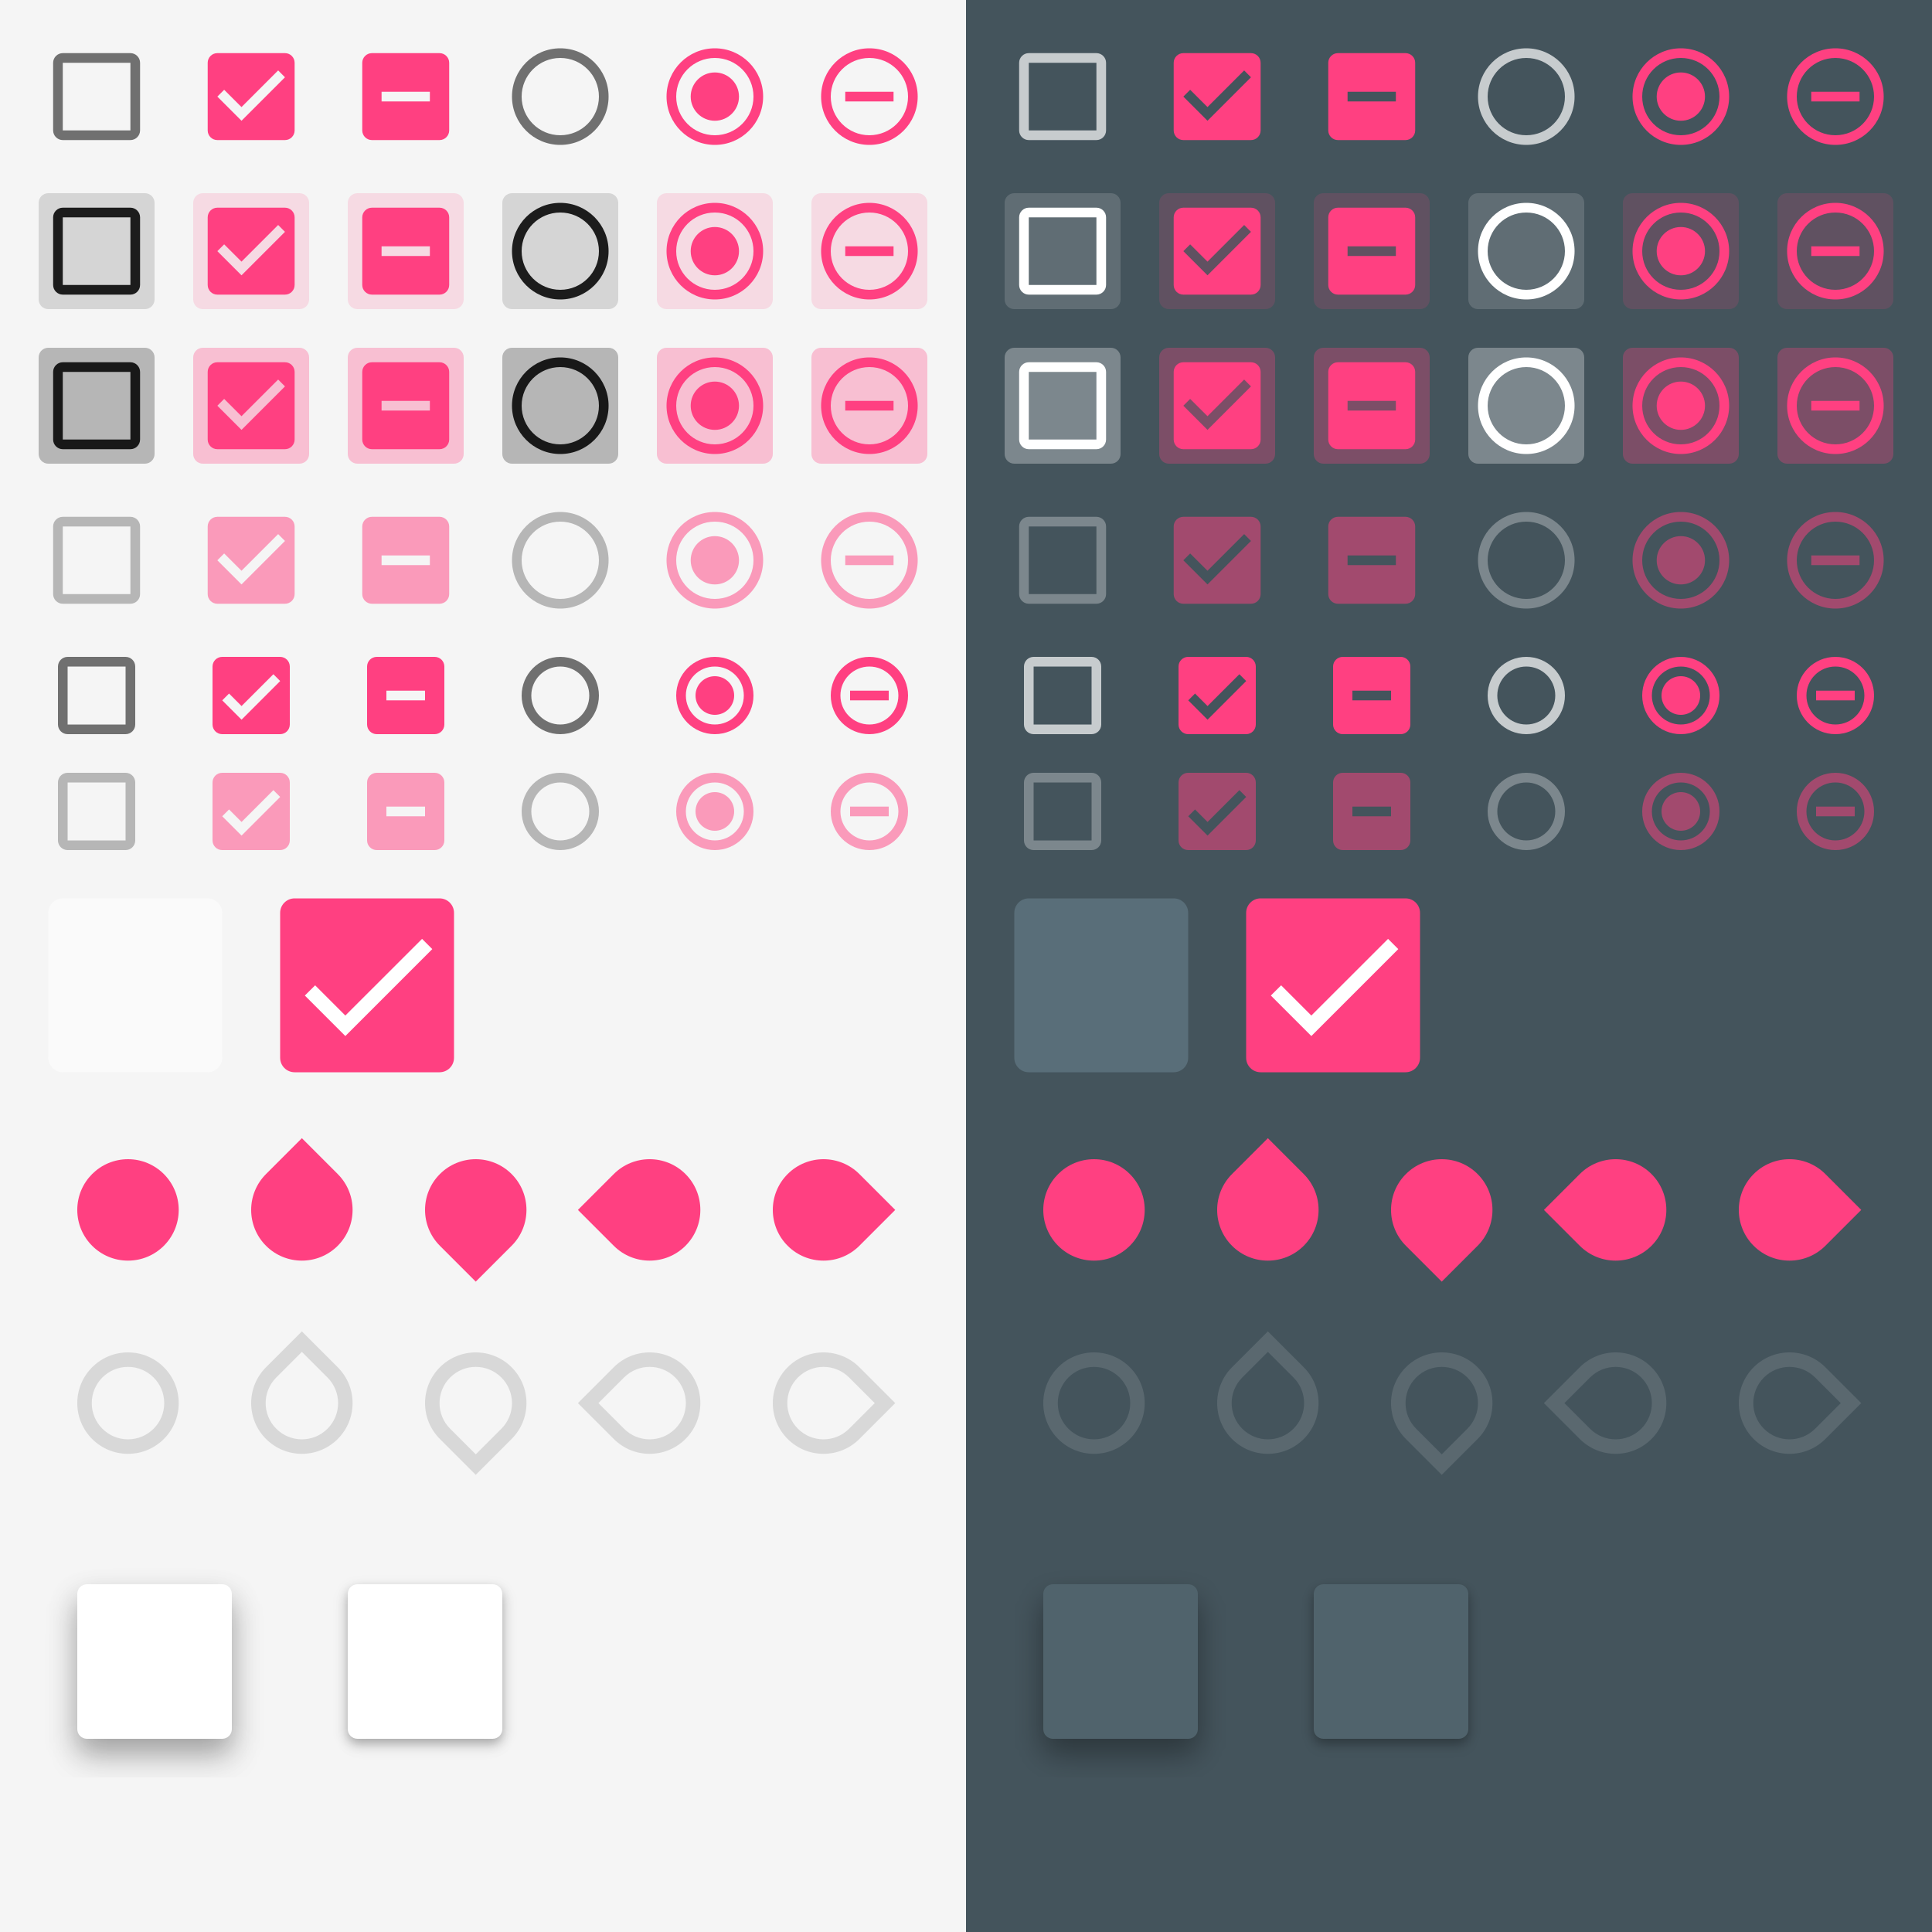
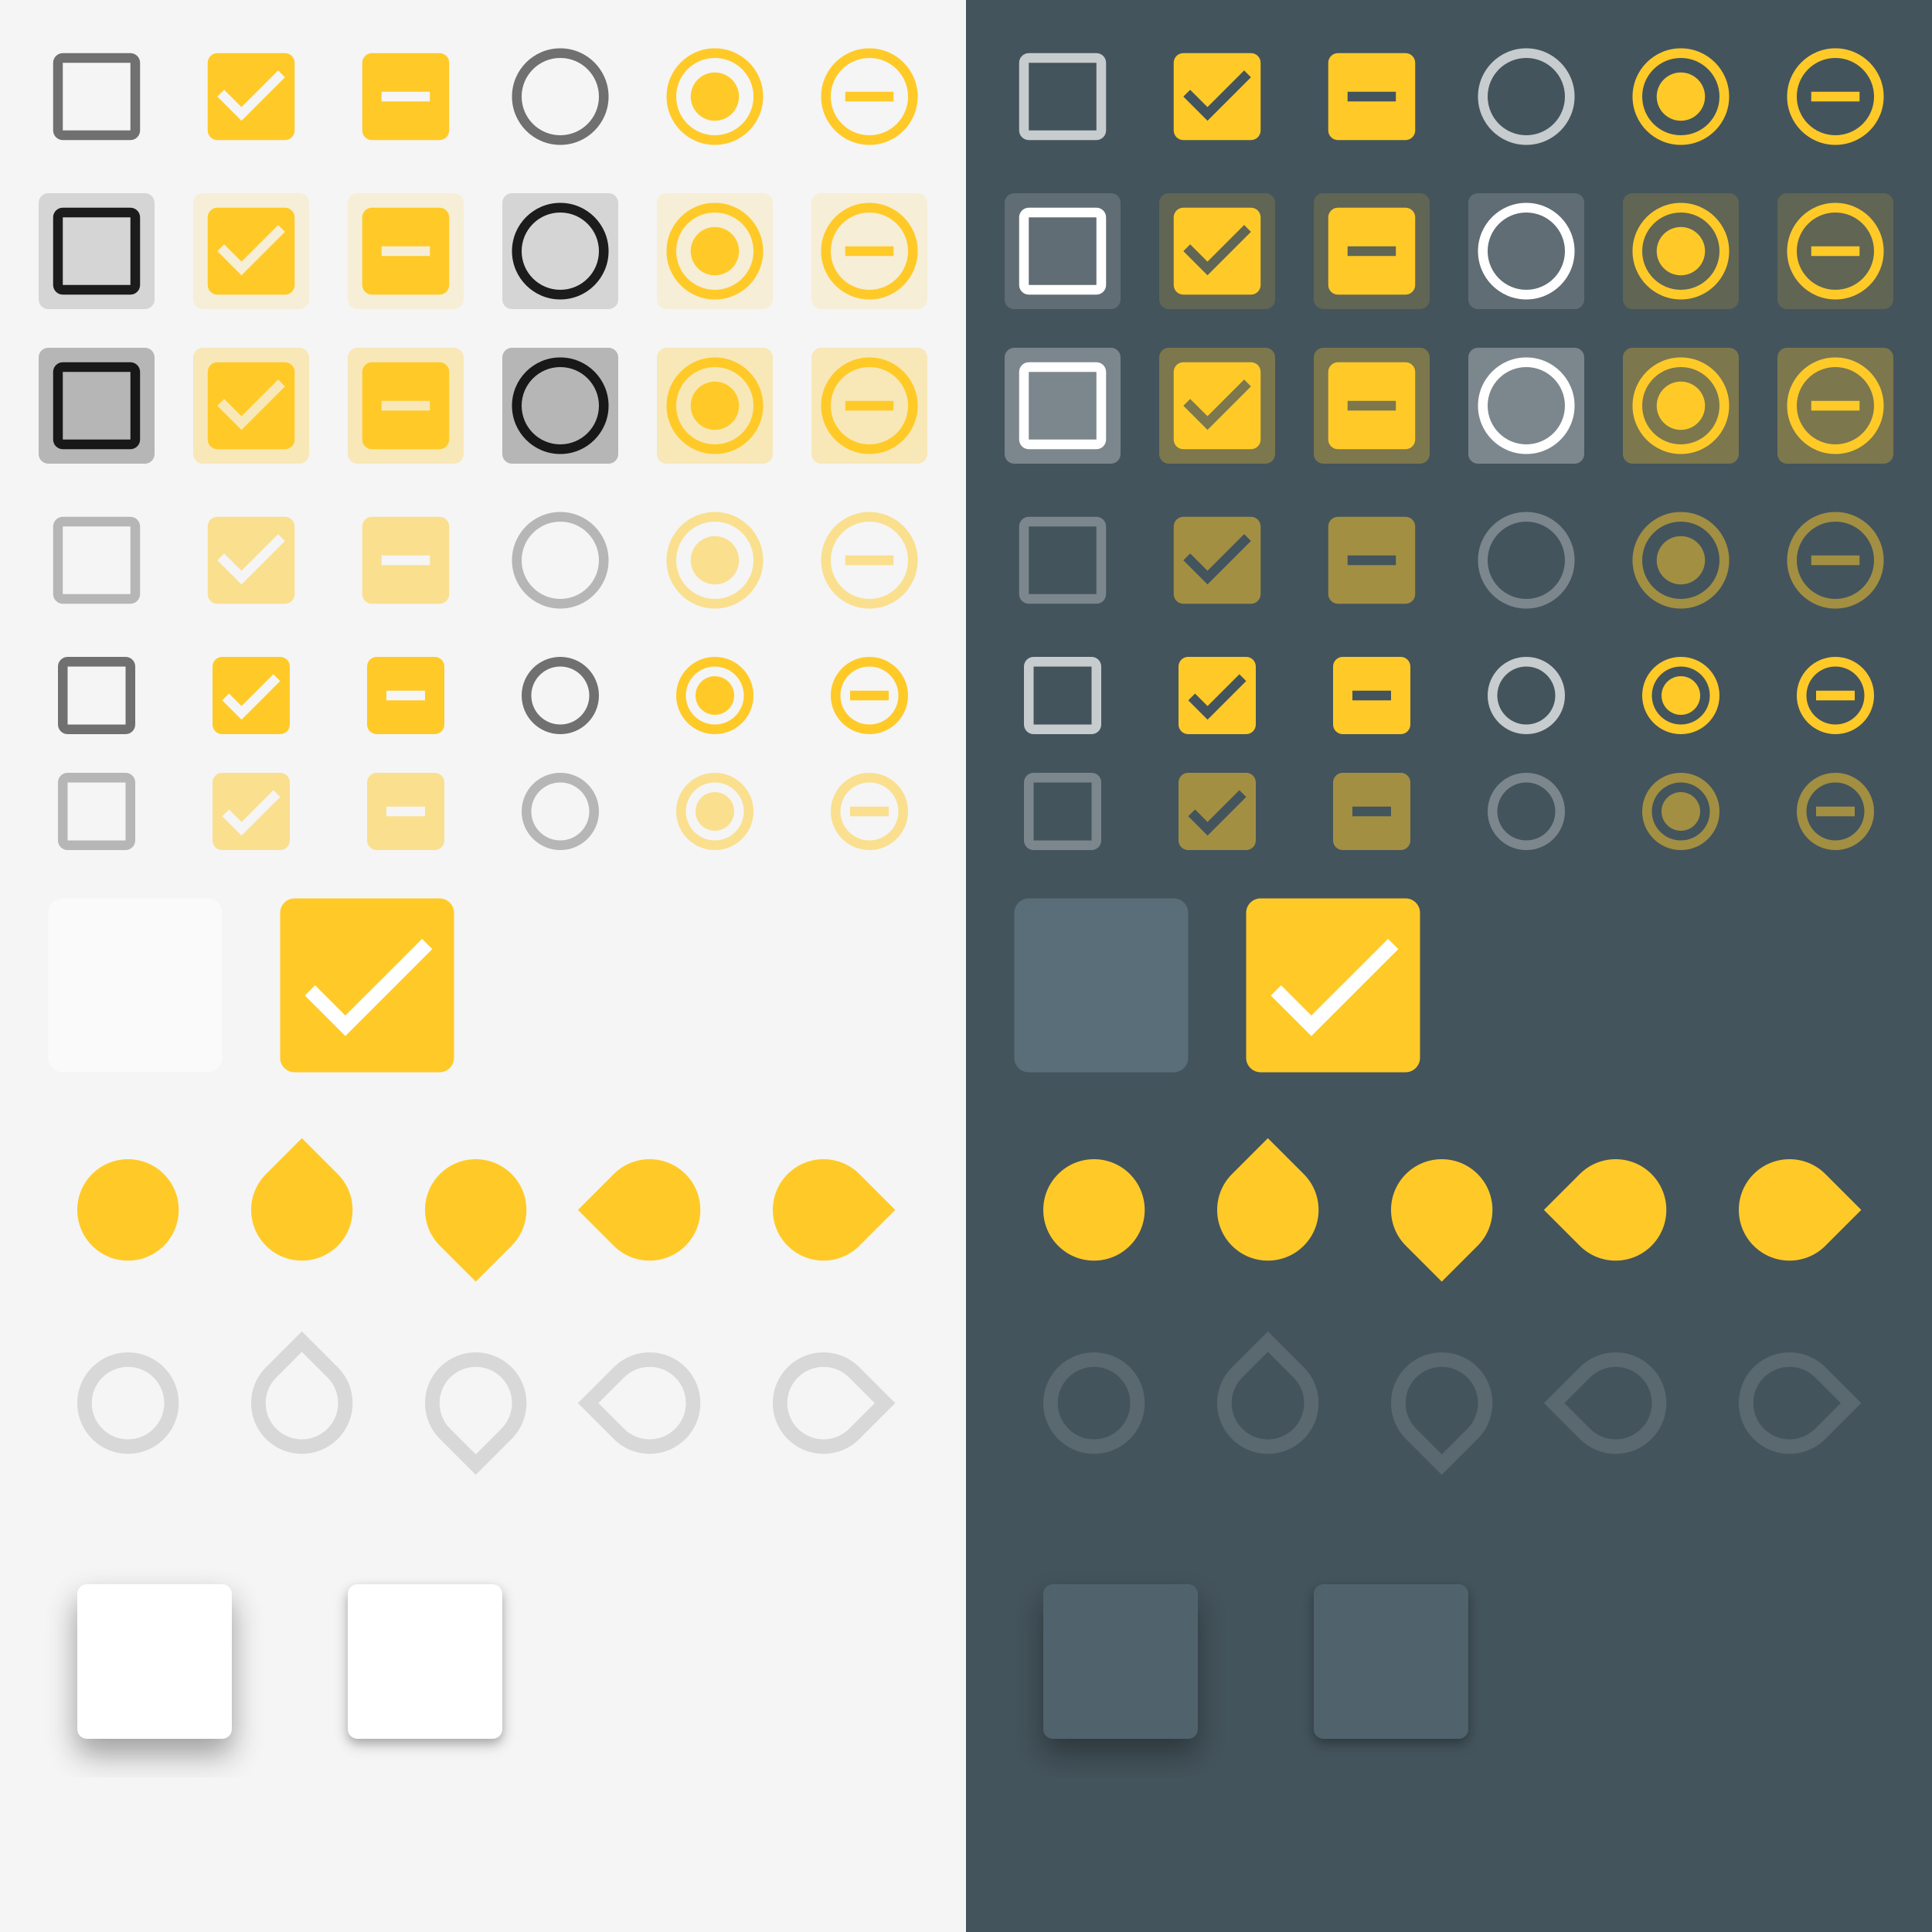
<svg xmlns="http://www.w3.org/2000/svg" xmlns:xlink="http://www.w3.org/1999/xlink" width="400" height="400" viewBox="0 0 400 400">
  <rect width="200" height="400" fill="url(#color-bg)" />
  <rect width="200" height="400" fill="url(#color-bg-dark)" x="200" />
  <defs>
    <filter id="1" color-interpolation-filters="sRGB" x="0" y="0" width="1" height="1">
      <feFlood flood-color="#000000" flood-opacity="0.12" result="flood" />
      <feComposite operator="in" in="flood" in2="SourceGraphic" result="composite1" />
      <feGaussianBlur stdDeviation="1.5" in="composite1" result="blur" />
      <feOffset dx="0" dy="1" result="offset" />
      <feComposite in="SourceGraphic" in2="offset" result="fbSourceGraphic" />
      <feFlood flood-color="#000000" flood-opacity="0.24" result="flood" />
      <feComposite operator="in" in="flood" in2="fbSourceGraphic" result="composite1" />
      <feGaussianBlur stdDeviation="1" in="composite1" result="blur" />
      <feOffset dx="0" dy="1" result="offset" />
      <feComposite in="fbSourceGraphic" in2="offset" result="composite2" />
    </filter>
    <filter id="2" color-interpolation-filters="sRGB" x="0" y="0" width="1" height="1">
      <feFlood flood-color="#000000" flood-opacity="0.16" result="flood" />
      <feComposite operator="in" in="flood" in2="SourceGraphic" result="composite1" />
      <feGaussianBlur stdDeviation="3" in="composite1" result="blur" />
      <feOffset dx="0" dy="3" result="offset" />
      <feComposite in="SourceGraphic" in2="offset" result="fbSourceGraphic" />
      <feFlood flood-color="#000000" flood-opacity="0.23" result="flood" />
      <feComposite operator="in" in="flood" in2="fbSourceGraphic" result="composite1" />
      <feGaussianBlur stdDeviation="3" in="composite1" result="blur" />
      <feOffset dx="0" dy="3" result="offset" />
      <feComposite in="fbSourceGraphic" in2="offset" result="composite2" />
    </filter>
    <path id="checkbox-unchecked-path" d="M19 5v14H5V5h14m0-2H5c-1.1 0-2 .9-2 2v14c0 1.1.9 2 2 2h14c1.1 0 2-.9 2-2V5c0-1.1-.9-2-2-2z" />
    <path id="checkbox-checked-path" d="M19 3H5c-1.11 0-2 .9-2 2v14c0 1.1.89 2 2 2h14c1.11 0 2-.9 2-2V5c0-1.1-.89-2-2-2zm-9 14l-5-5 1.41-1.41L10 14.17l7.59-7.59L19 8l-9 9z" />
    <path id="checkbox-mixed-path" d="M19 3H5c-1.1 0-2 .9-2 2v14c0 1.1.9 2 2 2h14c1.1 0 2-.9 2-2V5c0-1.1-.9-2-2-2zm-2 10H7v-2h10v2z" />
    <path id="radio-unchecked-path" d="M12 2C6.48 2 2 6.48 2 12s4.48 10 10 10 10-4.48 10-10S17.52 2 12 2zm0 18c-4.42 0-8-3.58-8-8s3.58-8 8-8 8 3.58 8 8-3.58 8-8 8z" />
    <path id="radio-checked-path" d="M12 7c-2.76 0-5 2.24-5 5s2.24 5 5 5 5-2.24 5-5-2.24-5-5-5zm0-5C6.48 2 2 6.48 2 12s4.48 10 10 10 10-4.48 10-10S17.52 2 12 2zm0 18c-4.42 0-8-3.58-8-8s3.58-8 8-8 8 3.58 8 8-3.58 8-8 8z" />
    <path id="radio-mixed-path" d="m12 2c-5.52 0-10 4.48-10 10s4.48 10 10 10 10-4.48 10-10-4.48-10-10-10zm0 2c4.42 0 8 3.58 8 8s-3.58 8-8 8-8-3.58-8-8 3.58-8 8-8zm-5 7v2h10v-2h-10z" />
    <path id="menu-checkbox-unchecked-path" d="m2 0a2 2 0 0 0 -2 2v12a2 2 0 0 0 2 2h12a2 2 0 0 0 2 -2v-12a2 2 0 0 0 -2 -2h-12zm0 2h12v12h-12v-12z" />
    <path id="menu-checkbox-checked-path" d="m2 0a2 2 0 0 0 -2 2v12a2 2 0 0 0 2 2h12a2 2 0 0 0 2 -2v-12a2 2 0 0 0 -2 -2h-12zm10.6 3.59l1.41 1.41-8 8-4-4 1.41-1.41 2.59 2.59 6.59-6.59z" />
    <path id="menu-checkbox-mixed-path" d="m2 0a2 2 0 0 0 -2 2v12a2 2 0 0 0 2 2h12a2 2 0 0 0 2 -2v-12a2 2 0 0 0 -2 -2h-12zm2 7h8v2h-8v-2z" />
    <path id="menu-radio-unchecked-path" d="m8 0a8 8 0 0 0 -8 8 8 8 0 0 0 8 8 8 8 0 0 0 8 -8 8 8 0 0 0 -8 -8zm0 2a6 6 0 0 1 6 6 6 6 0 0 1 -6 6 6 6 0 0 1 -6 -6 6 6 0 0 1 6 -6z" />
    <path id="menu-radio-checked-path" d="m8 0a8 8 0 0 0 -8 8 8 8 0 0 0 8 8 8 8 0 0 0 8 -8 8 8 0 0 0 -8 -8zm0 2a6 6 0 0 1 6 6 6 6 0 0 1 -6 6 6 6 0 0 1 -6 -6 6 6 0 0 1 6 -6zm0 2a4 4 0 0 0 -4 4 4 4 0 0 0 4 4 4 4 0 0 0 4 -4 4 4 0 0 0 -4 -4z" />
    <path id="menu-radio-mixed-path" d="m8 0a8 8 0 0 0 -8 8 8 8 0 0 0 8 8 8 8 0 0 0 8 -8 8 8 0 0 0 -8 -8zm0 2a6 6 0 0 1 6 6 6 6 0 0 1 -6 6 6 6 0 0 1 -6 -6 6 6 0 0 1 6 -6zm-4 5v2h8v-2h-8z" />
    <rect id="button-fill" width="24" height="24" rx="2" ry="2" />
    <path id="check-path" d="M9 16.17L4.83 12l-1.42 1.41L9 19 21 7l-1.41-1.41z" />
    <path id="slider-fill" d="M 21,10.5 A 10.5,10.5 0 0 1 10.5,21 10.5,10.5 0 0 1 0,10.5 10.5,10.5 0 0 1 10.5,0 10.5,10.5 0 0 1 21,10.5 Z" />
    <path id="slider-stroke" d="m10.5 0a10.5 10.5 0 0 0 -10.5 10.5 10.5 10.5 0 0 0 10.5 10.5 10.5 10.5 0 0 0 10.5 -10.5 10.5 10.5 0 0 0 -10.5 -10.5zm0 3a7.5 7.5 0 0 1 7.5 7.5 7.5 7.5 0 0 1 -7.5 7.5 7.5 7.5 0 0 1 -7.5 -7.5 7.5 7.5 0 0 1 7.5 -7.5z" />
    <path id="marks-slider-fill" d="m10.5 0a10.5 10.5 0 0 0 -10.5 10.5 10.5 10.5 0 0 0 10.5 10.5h10.5v-10.5a10.5 10.5 0 0 0 -10.5 -10.5z" />
    <path id="marks-slider-stroke" d="m10.5 0a10.5 10.5 0 0 0 -10.5 10.5 10.5 10.5 0 0 0 10.5 10.5h10.5v-10.5a10.5 10.5 0 0 0 -10.5 -10.5zm0 3a7.5 7.5 0 0 1 7.5 7.5v7.5h-7.5a7.5 7.5 0 0 1 -7.5 -7.5 7.5 7.5 0 0 1 7.5 -7.5z" />
    <rect id="box-fill" width="32" height="32" rx="2" ry="2" />
    <rect id="16x16" width="16" height="16" opacity="0" />
    <rect id="21x21" width="21" height="21" opacity="0" />
    <rect id="21x26" width="21" height="26" opacity="0" />
    <rect id="40x40" width="40" height="40" opacity="0" />
    <rect id="48x48" width="48" height="48" opacity="0" />
    <linearGradient id="color-dark">
      <stop stop-color="#000000" stop-opacity="0.87" />
    </linearGradient>
    <linearGradient id="color-light">
      <stop stop-color="#FFFFFF" />
    </linearGradient>
    <linearGradient id="color-dark-secondary">
      <stop stop-color="#000000" stop-opacity="0.54" />
    </linearGradient>
    <linearGradient id="color-light-secondary">
      <stop stop-color="#FFFFFF" stop-opacity="0.7" />
    </linearGradient>
    <linearGradient id="color-dark-secondary-disabled">
      <stop stop-color="#000000" stop-opacity="0.26" />
    </linearGradient>
    <linearGradient id="color-light-secondary-disabled">
      <stop stop-color="#FFFFFF" stop-opacity="0.3" />
    </linearGradient>
    <linearGradient id="color-dark-trough-disabled">
      <stop stop-color="#000000" stop-opacity="0.12" />
    </linearGradient>
    <linearGradient id="color-light-trough-disabled">
      <stop stop-color="#FFFFFF" stop-opacity="0.12" />
    </linearGradient>
    <linearGradient id="color-accent">
-       <stop stop-color="#FF4081" />
+       <stop stop-color="#FFCA28" />
    </linearGradient>
    <linearGradient id="color-accent-disabled">
-       <stop stop-color="#FF4081" stop-opacity="0.5" />
+       <stop stop-color="#FFCA28" stop-opacity="0.5" />
    </linearGradient>
    <linearGradient id="color-bg">
      <stop stop-color="#F5F5F5" />
    </linearGradient>
    <linearGradient id="color-bg-dark">
      <stop stop-color="#44545c" />
    </linearGradient>
    <linearGradient id="color-bg-lighter">
      <stop stop-color="#FAFAFA" />
    </linearGradient>
    <linearGradient id="color-bg-lighter-dark">
      <stop stop-color="#596e79" />
    </linearGradient>
    <linearGradient id="color-base">
      <stop stop-color="#FFFFFF" />
    </linearGradient>
    <linearGradient id="color-base-dark">
      <stop stop-color="#50636c" />
    </linearGradient>
    <g id="base-checkbox-unchecked">
      <use xlink:href="#button-fill" opacity="0" />
      <use xlink:href="#checkbox-unchecked-path" />
    </g>
    <g id="base-checkbox-unchecked-hover">
      <use xlink:href="#button-fill" opacity="0.15" />
      <use xlink:href="#checkbox-unchecked-path" />
    </g>
    <g id="base-checkbox-unchecked-active">
      <use xlink:href="#button-fill" opacity="0.3" />
      <use xlink:href="#checkbox-unchecked-path" />
    </g>
    <g id="base-checkbox-checked">
      <use xlink:href="#button-fill" opacity="0" />
      <use xlink:href="#checkbox-checked-path" />
    </g>
    <g id="base-checkbox-checked-hover">
      <use xlink:href="#button-fill" opacity="0.15" />
      <use xlink:href="#checkbox-checked-path" />
    </g>
    <g id="base-checkbox-checked-active">
      <use xlink:href="#button-fill" opacity="0.3" />
      <use xlink:href="#checkbox-checked-path" />
    </g>
    <g id="base-checkbox-mixed">
      <use xlink:href="#button-fill" opacity="0" />
      <use xlink:href="#checkbox-mixed-path" />
    </g>
    <g id="base-checkbox-mixed-hover">
      <use xlink:href="#button-fill" opacity="0.15" />
      <use xlink:href="#checkbox-mixed-path" />
    </g>
    <g id="base-checkbox-mixed-active">
      <use xlink:href="#button-fill" opacity="0.3" />
      <use xlink:href="#checkbox-mixed-path" />
    </g>
    <g id="base-radio-unchecked">
      <use xlink:href="#button-fill" opacity="0" />
      <use xlink:href="#radio-unchecked-path" />
    </g>
    <g id="base-radio-unchecked-hover">
      <use xlink:href="#button-fill" opacity="0.15" />
      <use xlink:href="#radio-unchecked-path" />
    </g>
    <g id="base-radio-unchecked-active">
      <use xlink:href="#button-fill" opacity="0.3" />
      <use xlink:href="#radio-unchecked-path" />
    </g>
    <g id="base-radio-checked">
      <use xlink:href="#button-fill" opacity="0" />
      <use xlink:href="#radio-checked-path" />
    </g>
    <g id="base-radio-checked-hover">
      <use xlink:href="#button-fill" opacity="0.15" />
      <use xlink:href="#radio-checked-path" />
    </g>
    <g id="base-radio-checked-active">
      <use xlink:href="#button-fill" opacity="0.3" />
      <use xlink:href="#radio-checked-path" />
    </g>
    <g id="base-radio-mixed">
      <use xlink:href="#button-fill" opacity="0" />
      <use xlink:href="#radio-mixed-path" />
    </g>
    <g id="base-radio-mixed-hover">
      <use xlink:href="#button-fill" opacity="0.15" />
      <use xlink:href="#radio-mixed-path" />
    </g>
    <g id="base-radio-mixed-active">
      <use xlink:href="#button-fill" opacity="0.3" />
      <use xlink:href="#radio-mixed-path" />
    </g>
    <g id="base-menu-checkbox-unchecked">
      <use xlink:href="#16x16" />
      <use xlink:href="#menu-checkbox-unchecked-path" />
    </g>
    <g id="base-menu-checkbox-checked">
      <use xlink:href="#16x16" />
      <use xlink:href="#menu-checkbox-checked-path" />
    </g>
    <g id="base-menu-checkbox-mixed">
      <use xlink:href="#16x16" />
      <use xlink:href="#menu-checkbox-mixed-path" />
    </g>
    <g id="base-menu-radio-unchecked">
      <use xlink:href="#16x16" />
      <use xlink:href="#menu-radio-unchecked-path" />
    </g>
    <g id="base-menu-radio-checked">
      <use xlink:href="#16x16" />
      <use xlink:href="#menu-radio-checked-path" />
    </g>
    <g id="base-menu-radio-mixed">
      <use xlink:href="#16x16" />
      <use xlink:href="#menu-radio-mixed-path" />
    </g>
    <g id="base-selectionmode-checkbox-unchecked">
      <use xlink:href="#40x40" />
      <use xlink:href="#button-fill" transform="matrix(1.5 0 0 1.5 2 2)" />
    </g>
    <g id="base-selectionmode-checkbox-checked">
      <use xlink:href="#40x40" />
      <use xlink:href="#button-fill" transform="matrix(1.5 0 0 1.5 2 2)" fill="url(#color-accent)" />
      <use xlink:href="#check-path" transform="matrix(1.5 0 0 1.5 2 2)" fill="url(#color-light)" />
    </g>
    <g id="base-scale-slider">
      <use xlink:href="#21x21" />
      <use xlink:href="#slider-fill" fill="url(#color-accent)" />
    </g>
    <g id="base-scale-slider-disabled">
      <use xlink:href="#21x21" />
      <use xlink:href="#slider-fill" fill="url(#color-bg)" />
      <use xlink:href="#slider-stroke" fill="url(#color-dark-trough-disabled)" />
    </g>
    <g id="base-scale-slider-disabled-dark">
      <use xlink:href="#21x21" />
      <use xlink:href="#slider-fill" fill="url(#color-bg-dark)" />
      <use xlink:href="#slider-stroke" fill="url(#color-light-trough-disabled)" />
    </g>
    <g id="base-scale-horz-marks-after-slider">
      <use xlink:href="#21x26" />
      <use xlink:href="#marks-slider-fill" transform="rotate(45 10.5 10.5)" fill="url(#color-accent)" />
    </g>
    <use xlink:href="#base-scale-horz-marks-after-slider" id="base-scale-vert-marks-before-slider" transform="rotate(90 10.5 10.5)" />
    <use xlink:href="#base-scale-horz-marks-after-slider" id="base-scale-horz-marks-before-slider" transform="rotate(180 10.5 10.5)" />
    <use xlink:href="#base-scale-horz-marks-after-slider" id="base-scale-vert-marks-after-slider" transform="rotate(270 10.5 10.5)" />
    <g id="base-scale-horz-marks-after-slider-disabled">
      <use xlink:href="#21x26" />
      <use xlink:href="#marks-slider-fill" transform="rotate(45 10.5 10.5)" fill="url(#color-bg)" />
      <use xlink:href="#marks-slider-stroke" transform="rotate(45 10.5 10.5)" fill="url(#color-dark-trough-disabled)" />
    </g>
    <use xlink:href="#base-scale-horz-marks-after-slider-disabled" id="base-scale-vert-marks-before-slider-disabled" transform="rotate(90 10.5 10.5)" />
    <use xlink:href="#base-scale-horz-marks-after-slider-disabled" id="base-scale-horz-marks-before-slider-disabled" transform="rotate(180 10.5 10.5)" />
    <use xlink:href="#base-scale-horz-marks-after-slider-disabled" id="base-scale-vert-marks-after-slider-disabled" transform="rotate(270 10.5 10.5)" />
    <g id="base-scale-horz-marks-after-slider-disabled-dark">
      <use xlink:href="#21x26" />
      <use xlink:href="#marks-slider-fill" transform="rotate(45 10.5 10.5)" fill="url(#color-bg-dark)" />
      <use xlink:href="#marks-slider-stroke" transform="rotate(45 10.5 10.5)" fill="url(#color-light-trough-disabled)" />
    </g>
    <use xlink:href="#base-scale-horz-marks-after-slider-disabled-dark" id="base-scale-vert-marks-before-slider-disabled-dark" transform="rotate(90 10.5 10.5)" />
    <use xlink:href="#base-scale-horz-marks-after-slider-disabled-dark" id="base-scale-horz-marks-before-slider-disabled-dark" transform="rotate(180 10.5 10.5)" />
    <use xlink:href="#base-scale-horz-marks-after-slider-disabled-dark" id="base-scale-vert-marks-after-slider-disabled-dark" transform="rotate(270 10.5 10.5)" />
    <g id="base-box">
      <use xlink:href="#48x48" />
      <use xlink:href="#box-fill" x="8" y="8" />
    </g>
  </defs>
  <use x="8" y="8" xlink:href="#base-checkbox-unchecked" fill="url(#color-dark-secondary)" id="checkbox-unchecked" />
  <use x="8" y="40" xlink:href="#base-checkbox-unchecked-hover" fill="url(#color-dark)" id="checkbox-unchecked-hover" />
  <use x="8" y="72" xlink:href="#base-checkbox-unchecked-active" fill="url(#color-dark)" id="checkbox-unchecked-active" />
  <use x="8" y="104" xlink:href="#base-checkbox-unchecked" fill="url(#color-dark-secondary-disabled)" id="checkbox-unchecked-disabled" />
  <use x="40" y="8" xlink:href="#base-checkbox-checked" fill="url(#color-accent)" id="checkbox-checked" />
  <use x="40" y="40" xlink:href="#base-checkbox-checked-hover" fill="url(#color-accent)" id="checkbox-checked-hover" />
  <use x="40" y="72" xlink:href="#base-checkbox-checked-active" fill="url(#color-accent)" id="checkbox-checked-active" />
  <use x="40" y="104" xlink:href="#base-checkbox-checked" fill="url(#color-accent-disabled)" id="checkbox-checked-disabled" />
  <use x="72" y="8" xlink:href="#base-checkbox-mixed" fill="url(#color-accent)" id="checkbox-mixed" />
  <use x="72" y="40" xlink:href="#base-checkbox-mixed-hover" fill="url(#color-accent)" id="checkbox-mixed-hover" />
  <use x="72" y="72" xlink:href="#base-checkbox-mixed-active" fill="url(#color-accent)" id="checkbox-mixed-active" />
  <use x="72" y="104" xlink:href="#base-checkbox-mixed" fill="url(#color-accent-disabled)" id="checkbox-mixed-disabled" />
  <use x="104" y="8" xlink:href="#base-radio-unchecked" fill="url(#color-dark-secondary)" id="radio-unchecked" />
  <use x="104" y="40" xlink:href="#base-radio-unchecked-hover" fill="url(#color-dark)" id="radio-unchecked-hover" />
  <use x="104" y="72" xlink:href="#base-radio-unchecked-active" fill="url(#color-dark)" id="radio-unchecked-active" />
  <use x="104" y="104" xlink:href="#base-radio-unchecked" fill="url(#color-dark-secondary-disabled)" id="radio-unchecked-disabled" />
  <use x="136" y="8" xlink:href="#base-radio-checked" fill="url(#color-accent)" id="radio-checked" />
  <use x="136" y="40" xlink:href="#base-radio-checked-hover" fill="url(#color-accent)" id="radio-checked-hover" />
  <use x="136" y="72" xlink:href="#base-radio-checked-active" fill="url(#color-accent)" id="radio-checked-active" />
  <use x="136" y="104" xlink:href="#base-radio-checked" fill="url(#color-accent-disabled)" id="radio-checked-disabled" />
  <use x="168" y="8" xlink:href="#base-radio-mixed" fill="url(#color-accent)" id="radio-mixed" />
  <use x="168" y="40" xlink:href="#base-radio-mixed-hover" fill="url(#color-accent)" id="radio-mixed-hover" />
  <use x="168" y="72" xlink:href="#base-radio-mixed-active" fill="url(#color-accent)" id="radio-mixed-active" />
  <use x="168" y="104" xlink:href="#base-radio-mixed" fill="url(#color-accent-disabled)" id="radio-mixed-disabled" />
  <use x="12" y="136" xlink:href="#base-menu-checkbox-unchecked" fill="url(#color-dark-secondary)" id="menu-checkbox-unchecked" />
  <use x="12" y="160" xlink:href="#base-menu-checkbox-unchecked" fill="url(#color-dark-secondary-disabled)" id="menu-checkbox-unchecked-disabled" />
  <use x="44" y="136" xlink:href="#base-menu-checkbox-checked" fill="url(#color-accent)" id="menu-checkbox-checked" />
  <use x="44" y="160" xlink:href="#base-menu-checkbox-checked" fill="url(#color-accent-disabled)" id="menu-checkbox-checked-disabled" />
  <use x="76" y="136" xlink:href="#base-menu-checkbox-mixed" fill="url(#color-accent)" id="menu-checkbox-mixed" />
  <use x="76" y="160" xlink:href="#base-menu-checkbox-mixed" fill="url(#color-accent-disabled)" id="menu-checkbox-mixed-disabled" />
  <use x="108" y="136" xlink:href="#base-menu-radio-unchecked" fill="url(#color-dark-secondary)" id="menu-radio-unchecked" />
  <use x="108" y="160" xlink:href="#base-menu-radio-unchecked" fill="url(#color-dark-secondary-disabled)" id="menu-radio-unchecked-disabled" />
  <use x="140" y="136" xlink:href="#base-menu-radio-checked" fill="url(#color-accent)" id="menu-radio-checked" />
  <use x="140" y="160" xlink:href="#base-menu-radio-checked" fill="url(#color-accent-disabled)" id="menu-radio-checked-disabled" />
  <use x="172" y="136" xlink:href="#base-menu-radio-mixed" fill="url(#color-accent)" id="menu-radio-mixed" />
  <use x="172" y="160" xlink:href="#base-menu-radio-mixed" fill="url(#color-accent-disabled)" id="menu-radio-mixed-disabled" />
  <use x="8" y="184" xlink:href="#base-selectionmode-checkbox-unchecked" fill="url(#color-bg-lighter)" id="selectionmode-checkbox-unchecked" />
  <use x="56" y="184" xlink:href="#base-selectionmode-checkbox-checked" id="selectionmode-checkbox-checked" />
  <use x="16" y="240" xlink:href="#base-scale-slider" id="scale-slider" />
  <use x="16" y="280" xlink:href="#base-scale-slider-disabled" id="scale-slider-disabled" />
  <use x="52" y="240" xlink:href="#base-scale-horz-marks-before-slider" id="scale-horz-marks-before-slider" />
  <use x="52" y="280" xlink:href="#base-scale-horz-marks-before-slider-disabled" id="scale-horz-marks-before-slider-disabled" />
  <use x="88" y="240" xlink:href="#base-scale-horz-marks-after-slider" id="scale-horz-marks-after-slider" />
  <use x="88" y="280" xlink:href="#base-scale-horz-marks-after-slider-disabled" id="scale-horz-marks-after-slider-disabled" />
  <use x="124" y="240" xlink:href="#base-scale-vert-marks-before-slider" id="scale-vert-marks-before-slider" />
  <use x="124" y="280" xlink:href="#base-scale-vert-marks-before-slider-disabled" id="scale-vert-marks-before-slider-disabled" />
  <use x="160" y="240" xlink:href="#base-scale-vert-marks-after-slider" id="scale-vert-marks-after-slider" />
  <use x="160" y="280" xlink:href="#base-scale-vert-marks-after-slider-disabled" id="scale-vert-marks-after-slider-disabled" />
  <use x="8" y="320" xlink:href="#base-box" fill="url(#color-base)" filter="url(#2)" id="box-shadow" />
  <use x="64" y="320" xlink:href="#base-box" fill="url(#color-base)" filter="url(#1)" id="box-shadow-backdrop" />
  <use x="208" y="8" xlink:href="#base-checkbox-unchecked" fill="url(#color-light-secondary)" id="checkbox-unchecked-dark" />
  <use x="208" y="40" xlink:href="#base-checkbox-unchecked-hover" fill="url(#color-light)" id="checkbox-unchecked-hover-dark" />
  <use x="208" y="72" xlink:href="#base-checkbox-unchecked-active" fill="url(#color-light)" id="checkbox-unchecked-active-dark" />
  <use x="208" y="104" xlink:href="#base-checkbox-unchecked" fill="url(#color-light-secondary-disabled)" id="checkbox-unchecked-disabled-dark" />
  <use x="240" y="8" xlink:href="#base-checkbox-checked" fill="url(#color-accent)" id="checkbox-checked-dark" />
  <use x="240" y="40" xlink:href="#base-checkbox-checked-hover" fill="url(#color-accent)" id="checkbox-checked-hover-dark" />
  <use x="240" y="72" xlink:href="#base-checkbox-checked-active" fill="url(#color-accent)" id="checkbox-checked-active-dark" />
  <use x="240" y="104" xlink:href="#base-checkbox-checked" fill="url(#color-accent-disabled)" id="checkbox-checked-disabled-dark" />
  <use x="272" y="8" xlink:href="#base-checkbox-mixed" fill="url(#color-accent)" id="checkbox-mixed-dark" />
  <use x="272" y="40" xlink:href="#base-checkbox-mixed-hover" fill="url(#color-accent)" id="checkbox-mixed-hover-dark" />
  <use x="272" y="72" xlink:href="#base-checkbox-mixed-active" fill="url(#color-accent)" id="checkbox-mixed-active-dark" />
  <use x="272" y="104" xlink:href="#base-checkbox-mixed" fill="url(#color-accent-disabled)" id="checkbox-mixed-disabled-dark" />
  <use x="304" y="8" xlink:href="#base-radio-unchecked" fill="url(#color-light-secondary)" id="radio-unchecked-dark" />
  <use x="304" y="40" xlink:href="#base-radio-unchecked-hover" fill="url(#color-light)" id="radio-unchecked-hover-dark" />
  <use x="304" y="72" xlink:href="#base-radio-unchecked-active" fill="url(#color-light)" id="radio-unchecked-active-dark" />
  <use x="304" y="104" xlink:href="#base-radio-unchecked" fill="url(#color-light-secondary-disabled)" id="radio-unchecked-disabled-dark" />
  <use x="336" y="8" xlink:href="#base-radio-checked" fill="url(#color-accent)" id="radio-checked-dark" />
  <use x="336" y="40" xlink:href="#base-radio-checked-hover" fill="url(#color-accent)" id="radio-checked-hover-dark" />
  <use x="336" y="72" xlink:href="#base-radio-checked-active" fill="url(#color-accent)" id="radio-checked-active-dark" />
  <use x="336" y="104" xlink:href="#base-radio-checked" fill="url(#color-accent-disabled)" id="radio-checked-disabled-dark" />
  <use x="368" y="8" xlink:href="#base-radio-mixed" fill="url(#color-accent)" id="radio-mixed-dark" />
  <use x="368" y="40" xlink:href="#base-radio-mixed-hover" fill="url(#color-accent)" id="radio-mixed-hover-dark" />
  <use x="368" y="72" xlink:href="#base-radio-mixed-active" fill="url(#color-accent)" id="radio-mixed-active-dark" />
  <use x="368" y="104" xlink:href="#base-radio-mixed" fill="url(#color-accent-disabled)" id="radio-mixed-disabled-dark" />
  <use x="212" y="136" xlink:href="#base-menu-checkbox-unchecked" fill="url(#color-light-secondary)" id="menu-checkbox-unchecked-dark" />
  <use x="212" y="160" xlink:href="#base-menu-checkbox-unchecked" fill="url(#color-light-secondary-disabled)" id="menu-checkbox-unchecked-disabled-dark" />
  <use x="244" y="136" xlink:href="#base-menu-checkbox-checked" fill="url(#color-accent)" id="menu-checkbox-checked-dark" />
  <use x="244" y="160" xlink:href="#base-menu-checkbox-checked" fill="url(#color-accent-disabled)" id="menu-checkbox-checked-disabled-dark" />
  <use x="276" y="136" xlink:href="#base-menu-checkbox-mixed" fill="url(#color-accent)" id="menu-checkbox-mixed-dark" />
  <use x="276" y="160" xlink:href="#base-menu-checkbox-mixed" fill="url(#color-accent-disabled)" id="menu-checkbox-mixed-disabled-dark" />
  <use x="308" y="136" xlink:href="#base-menu-radio-unchecked" fill="url(#color-light-secondary)" id="menu-radio-unchecked-dark" />
  <use x="308" y="160" xlink:href="#base-menu-radio-unchecked" fill="url(#color-light-secondary-disabled)" id="menu-radio-unchecked-disabled-dark" />
  <use x="340" y="136" xlink:href="#base-menu-radio-checked" fill="url(#color-accent)" id="menu-radio-checked-dark" />
  <use x="340" y="160" xlink:href="#base-menu-radio-checked" fill="url(#color-accent-disabled)" id="menu-radio-checked-disabled-dark" />
  <use x="372" y="136" xlink:href="#base-menu-radio-mixed" fill="url(#color-accent)" id="menu-radio-mixed-dark" />
  <use x="372" y="160" xlink:href="#base-menu-radio-mixed" fill="url(#color-accent-disabled)" id="menu-radio-mixed-disabled-dark" />
  <use x="208" y="184" xlink:href="#base-selectionmode-checkbox-unchecked" fill="url(#color-bg-lighter-dark)" id="selectionmode-checkbox-unchecked-dark" />
  <use x="256" y="184" xlink:href="#base-selectionmode-checkbox-checked" id="selectionmode-checkbox-checked-dark" />
  <use x="216" y="240" xlink:href="#base-scale-slider" id="scale-slider-dark" />
  <use x="216" y="280" xlink:href="#base-scale-slider-disabled-dark" id="scale-slider-disabled-dark" />
  <use x="252" y="240" xlink:href="#base-scale-horz-marks-before-slider" id="scale-horz-marks-before-slider-dark" />
  <use x="252" y="280" xlink:href="#base-scale-horz-marks-before-slider-disabled-dark" id="scale-horz-marks-before-slider-disabled-dark" />
  <use x="288" y="240" xlink:href="#base-scale-horz-marks-after-slider" id="scale-horz-marks-after-slider-dark" />
  <use x="288" y="280" xlink:href="#base-scale-horz-marks-after-slider-disabled-dark" id="scale-horz-marks-after-slider-disabled-dark" />
  <use x="324" y="240" xlink:href="#base-scale-vert-marks-before-slider" id="scale-vert-marks-before-slider-dark" />
  <use x="324" y="280" xlink:href="#base-scale-vert-marks-before-slider-disabled-dark" id="scale-vert-marks-before-slider-disabled-dark" />
  <use x="360" y="240" xlink:href="#base-scale-vert-marks-after-slider" id="scale-vert-marks-after-slider-dark" />
  <use x="360" y="280" xlink:href="#base-scale-vert-marks-after-slider-disabled-dark" id="scale-vert-marks-after-slider-disabled-dark" />
  <use x="208" y="320" xlink:href="#base-box" fill="url(#color-base-dark)" filter="url(#2)" id="box-shadow-dark" />
  <use x="264" y="320" xlink:href="#base-box" fill="url(#color-base-dark)" filter="url(#1)" id="box-shadow-backdrop-dark" />
</svg>
